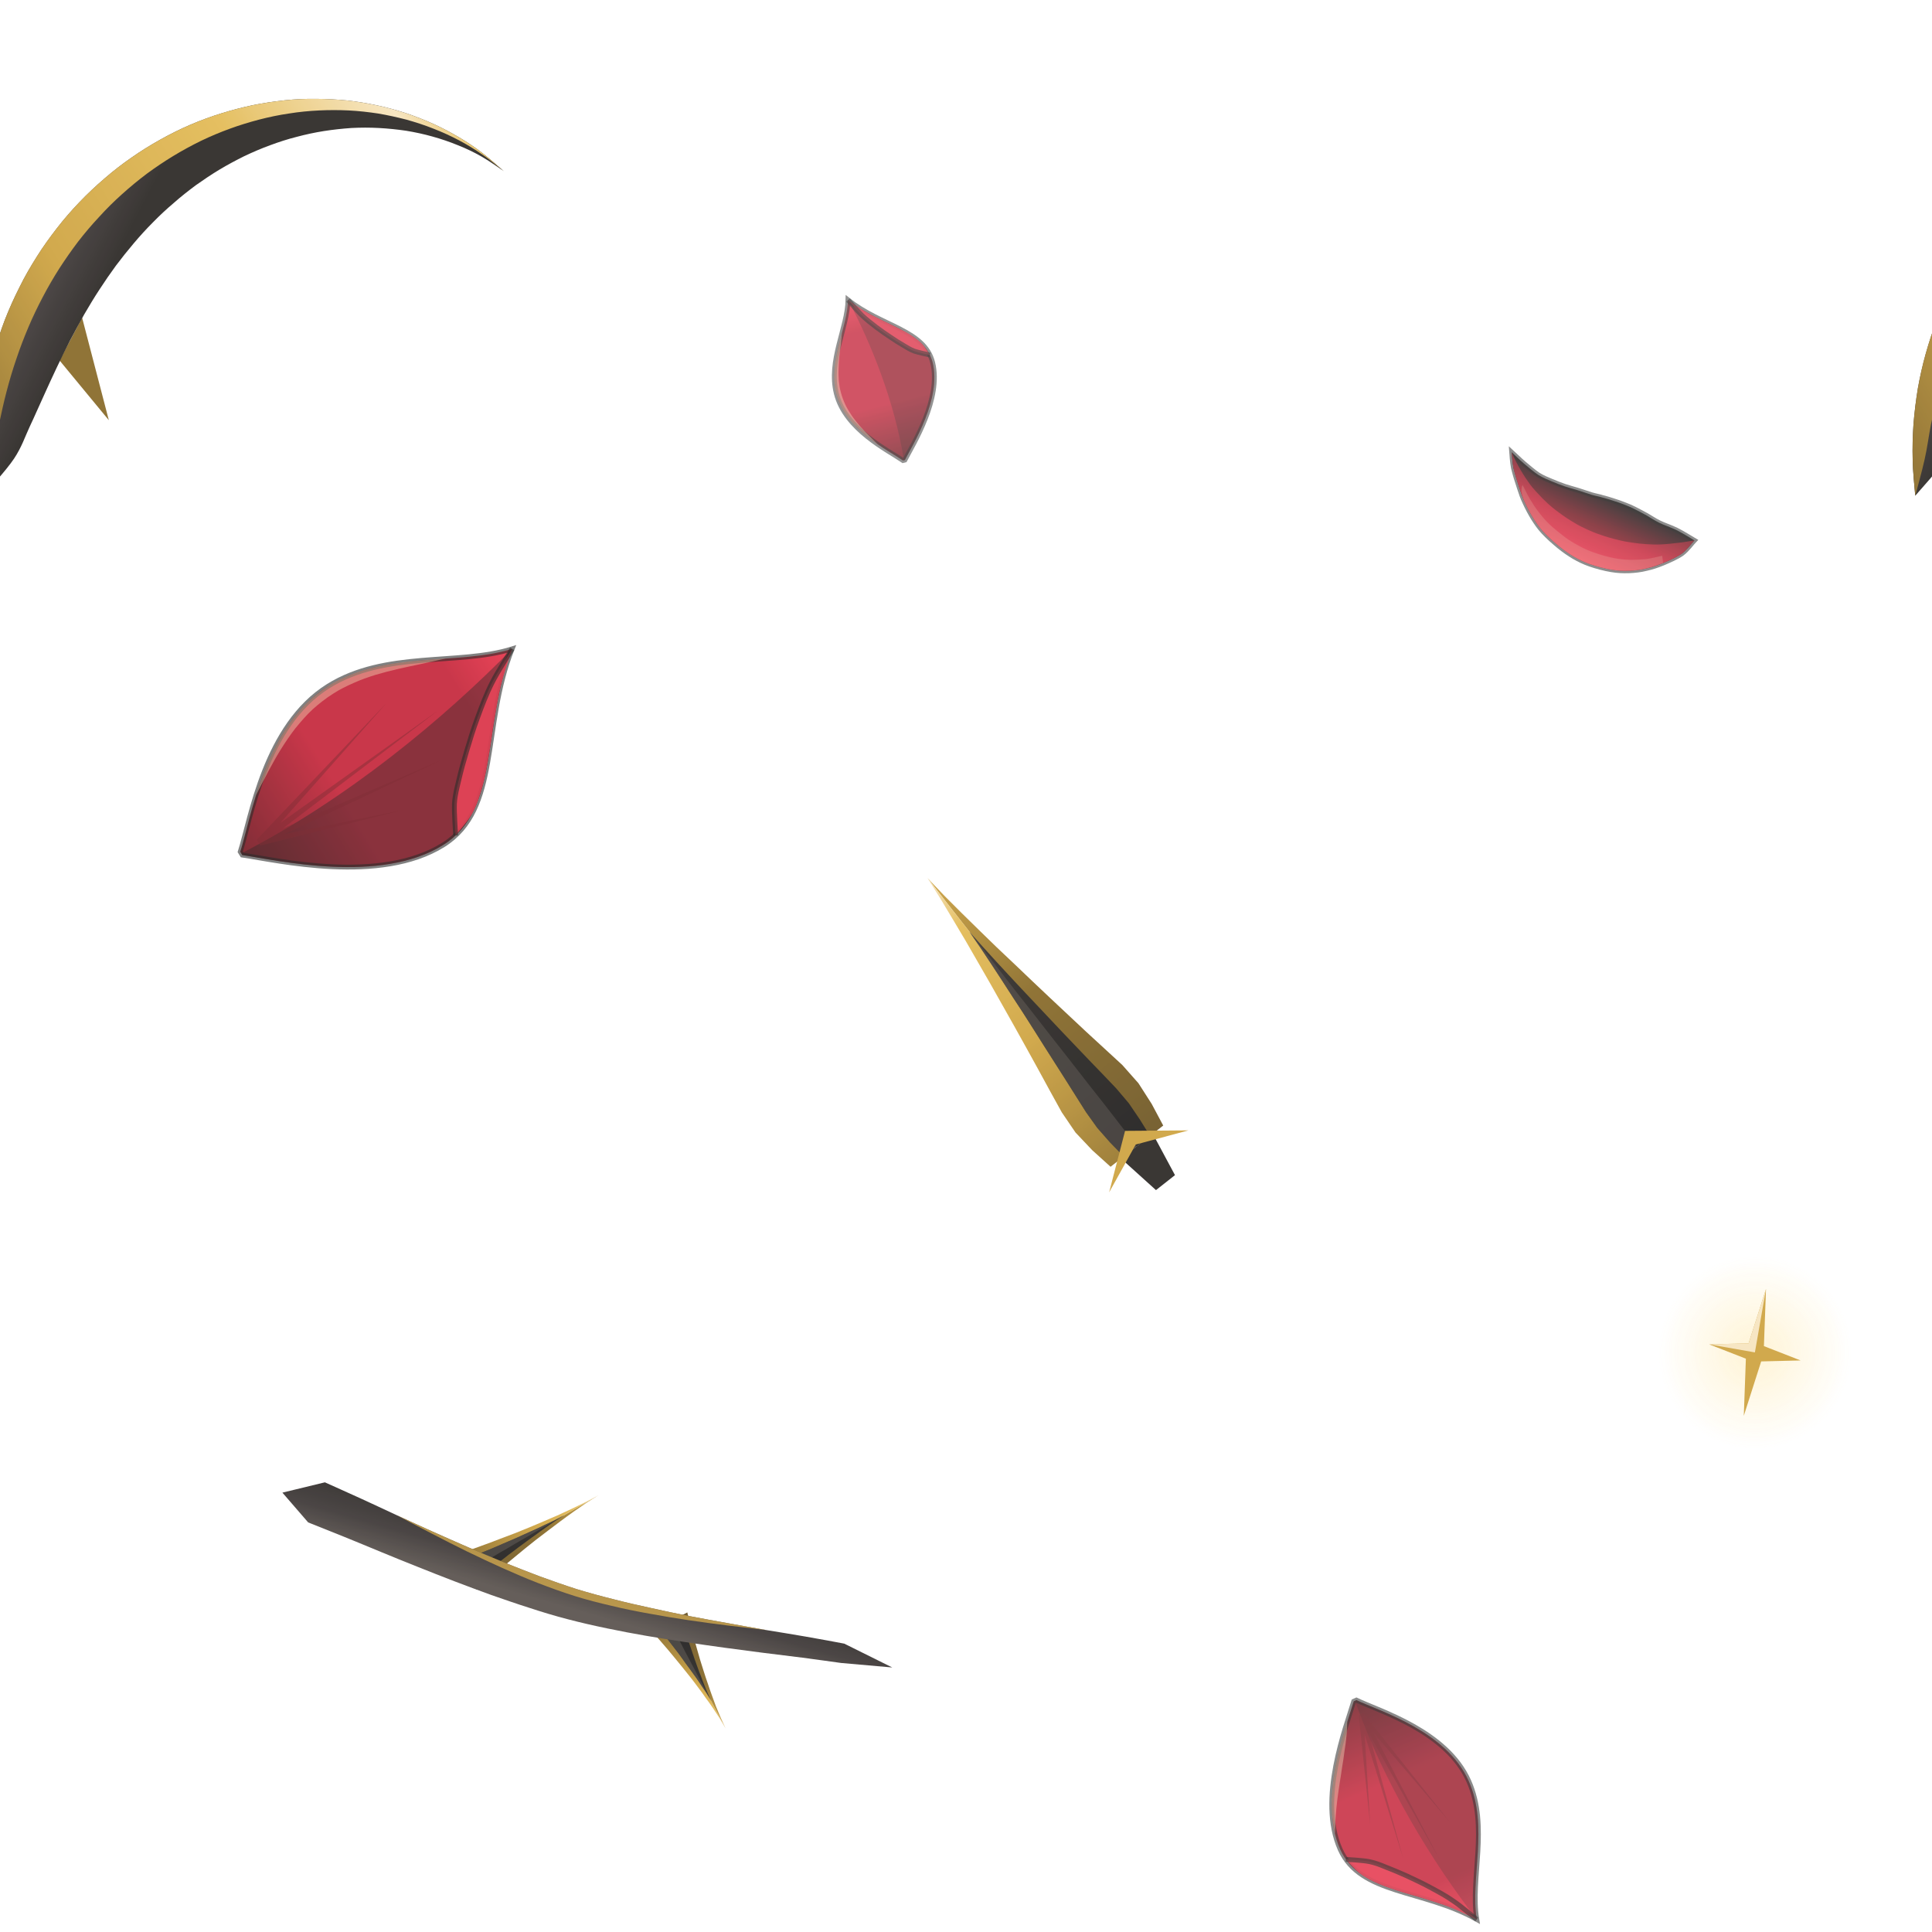
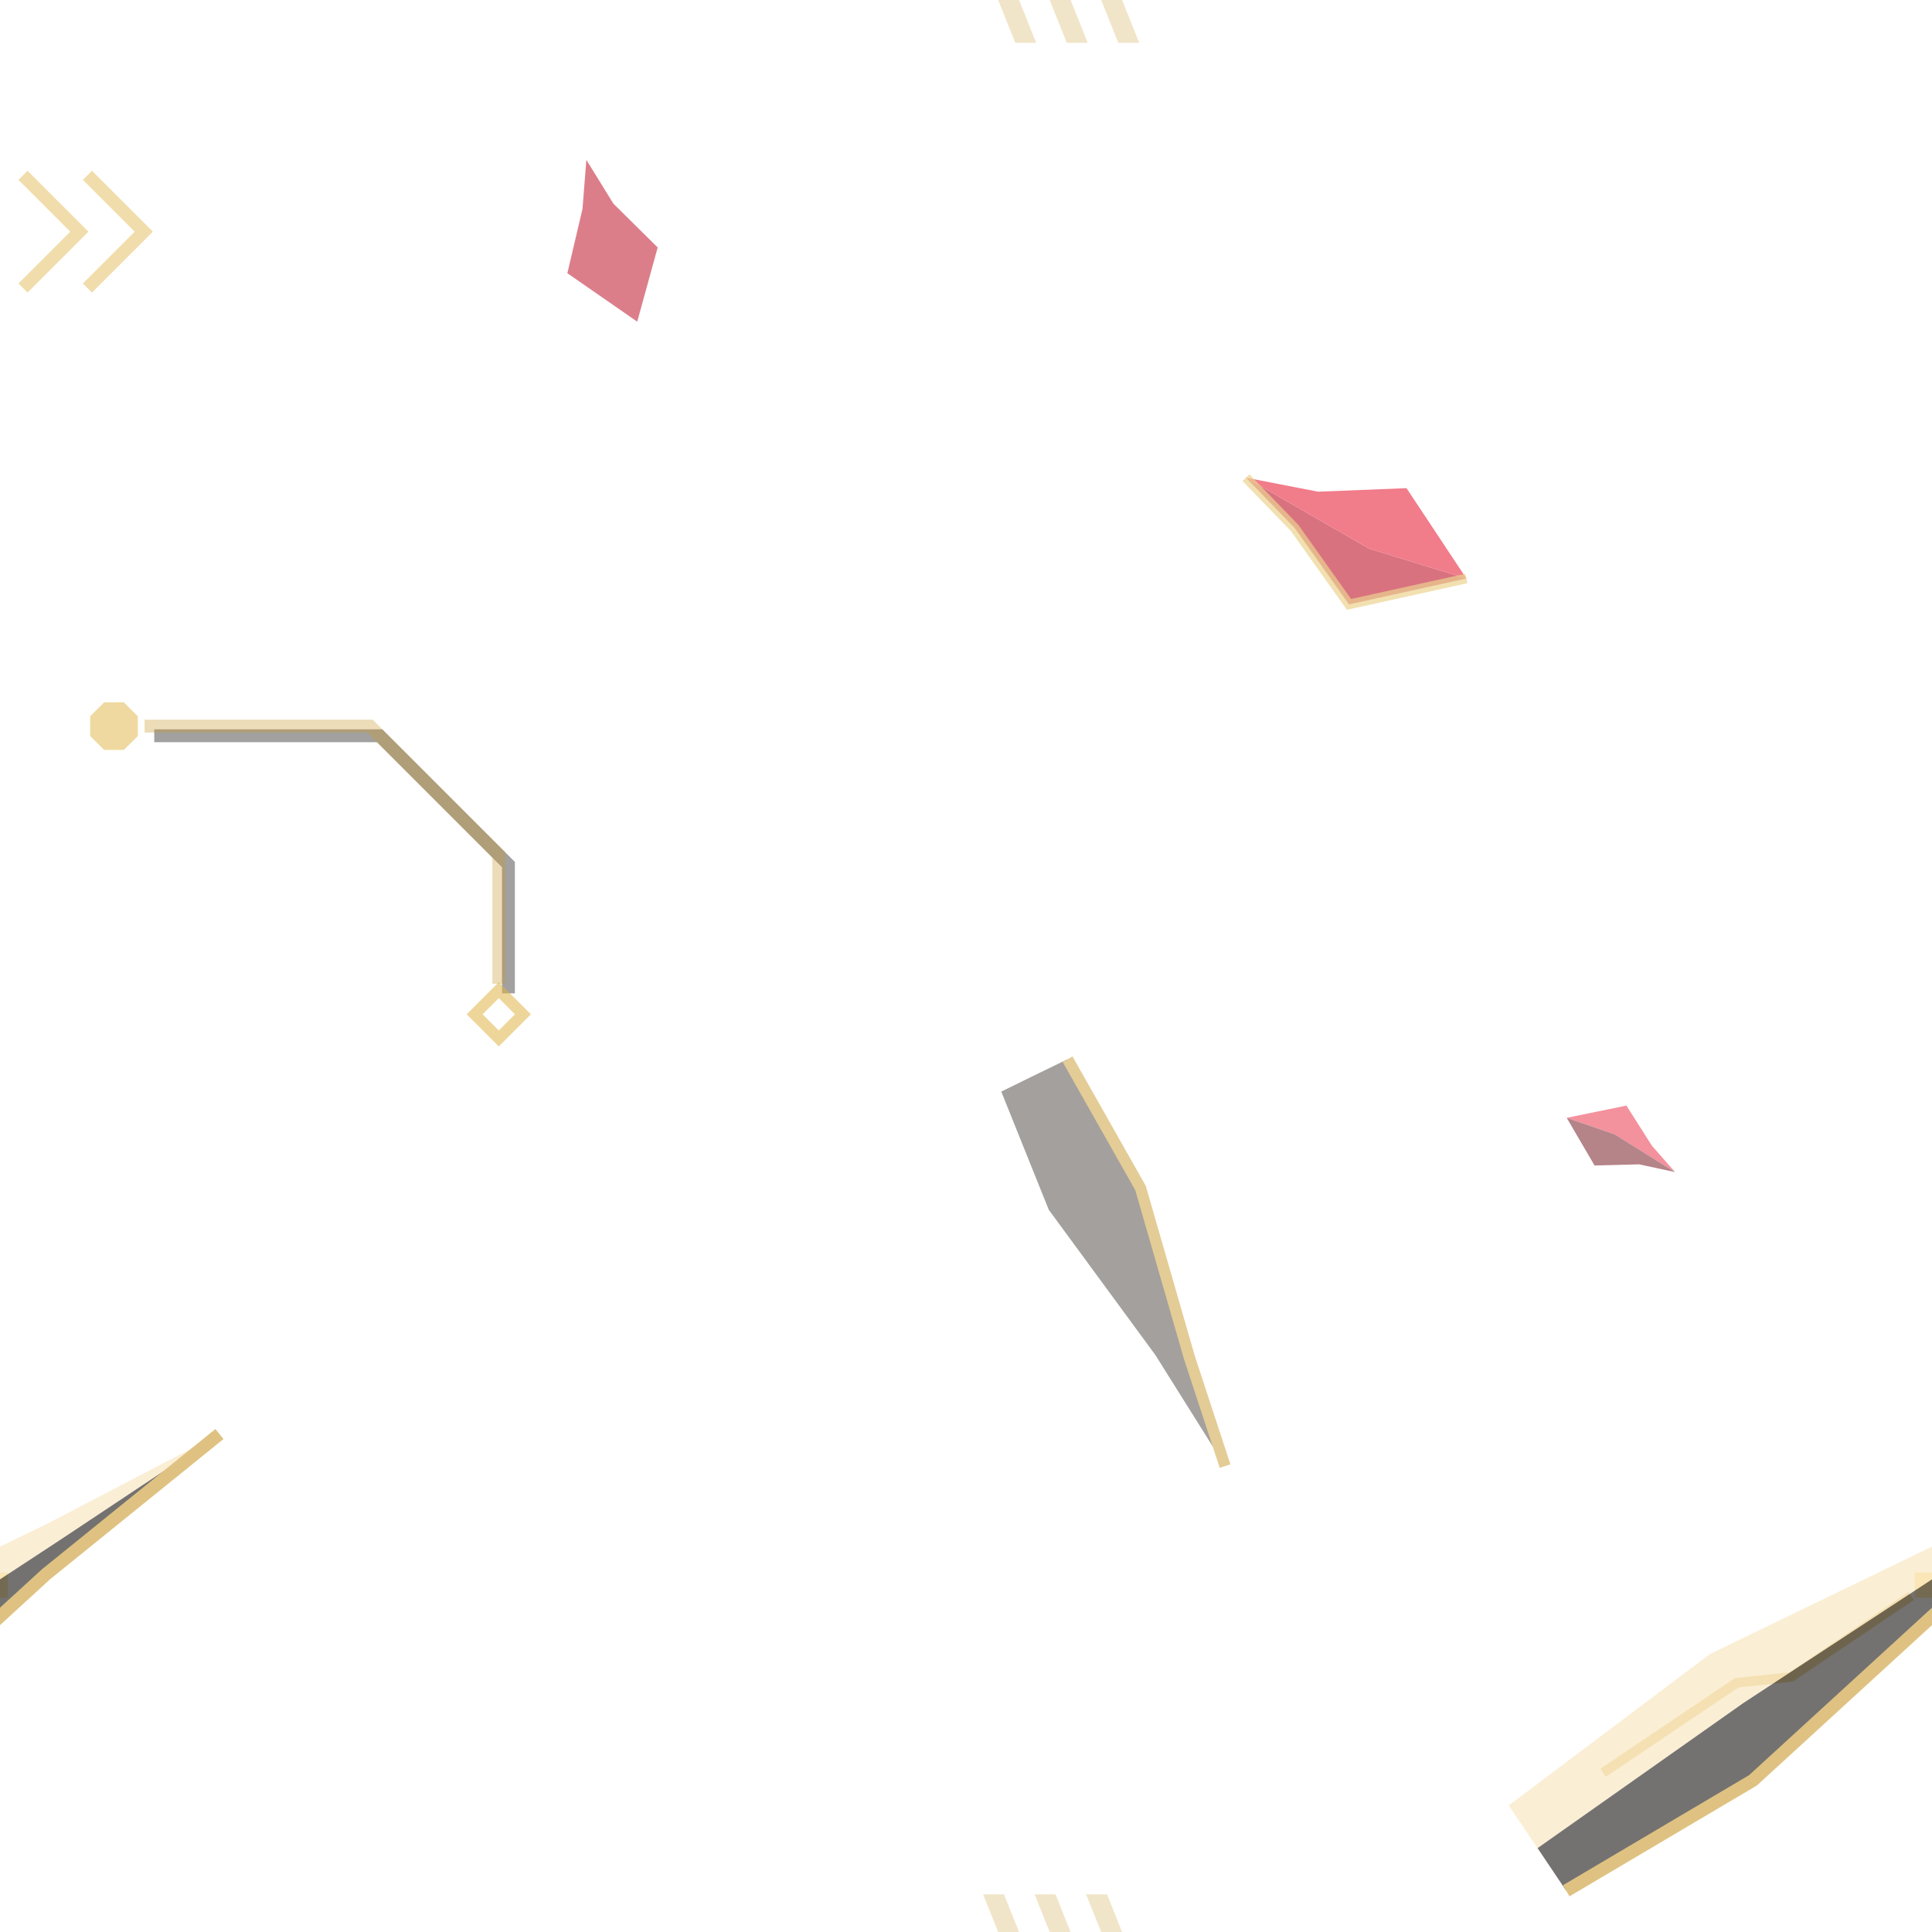
<svg xmlns="http://www.w3.org/2000/svg" viewBox="0 0 120 120" width="120" height="120">
-   <defs>
-     <linearGradient id="thornbound-pattern-b-front" x1="0" y1="0" x2="1" y2="0">
-       <stop offset="0" stop-color="#6a0913" />
-       <stop offset="0.35" stop-color="#c0142a" />
-       <stop offset="0.8" stop-color="#c0142a" />
-       <stop offset="1" stop-color="#e8243c" />
-     </linearGradient>
-     <linearGradient id="thornbound-pattern-b-lip" x1="0" y1="0" x2="1" y2="1">
-       <stop offset="0" stop-color="#e8243c" />
-       <stop offset="0.6" stop-color="#e8243c" />
-       <stop offset="1" stop-color="#c0142a" />
-     </linearGradient>
-     <linearGradient id="thornbound-pattern-b-cupin" x1="0" y1="0" x2="0" y2="1">
-       <stop offset="0" stop-color="#e8243c" />
-       <stop offset="0.5" stop-color="#c0142a" />
-       <stop offset="1" stop-color="#6a0913" />
-     </linearGradient>
-     <linearGradient id="thornbound-pattern-b-cupout" x1="0" y1="0" x2="0" y2="1">
-       <stop offset="0" stop-color="#c0142a" />
-       <stop offset="0.55" stop-color="#6a0913" />
-       <stop offset="1" stop-color="#080706" />
-     </linearGradient>
-     <linearGradient id="thornbound-pattern-b-cb0" gradientUnits="userSpaceOnUse" x1="6.18" y1="17.98" x2="2.28" y2="15.95">
-       <stop offset="0" stop-color="#181411" />
-       <stop offset="0.6" stop-color="#2b2524" />
-       <stop offset="1" stop-color="#4a423d" />
-     </linearGradient>
-     <linearGradient id="thornbound-pattern-b-ce1" gradientUnits="userSpaceOnUse" x1="-1.04" y1="30.79" x2="31.29" y2="10.63">
-       <stop offset="0" stop-color="#7d5c14" />
-       <stop offset="0.3" stop-color="#c99a2e" />
-       <stop offset="0.65" stop-color="#e0b445" />
-       <stop offset="0.9" stop-color="#f6e2b8" />
-       <stop offset="1" stop-color="#e0b445" />
-     </linearGradient>
-     <linearGradient id="thornbound-pattern-b-bs4" gradientUnits="userSpaceOnUse" x1="35.45" y1="99.92" x2="36.55" y2="96.08">
-       <stop offset="0" stop-color="#4a423d" />
-       <stop offset="0.45" stop-color="#2b2524" />
-       <stop offset="1" stop-color="#181411" />
-     </linearGradient>
-     <linearGradient id="thornbound-pattern-b-tl5" gradientUnits="userSpaceOnUse" x1="28.97" y1="97.65" x2="37.18" y2="92.87">
-       <stop offset="0" stop-color="#7d5c14" />
-       <stop offset="0.55" stop-color="#c99a2e" />
-       <stop offset="0.85" stop-color="#e0b445" />
-       <stop offset="1" stop-color="#f6e2b8" />
-     </linearGradient>
-     <linearGradient id="thornbound-pattern-b-ts6" gradientUnits="userSpaceOnUse" x1="28.97" y1="97.65" x2="37.18" y2="92.87">
-       <stop offset="0" stop-color="#5a4210" />
-       <stop offset="0.6" stop-color="#7d5c14" />
-       <stop offset="1" stop-color="#c99a2e" />
-     </linearGradient>
-     <linearGradient id="thornbound-pattern-b-il7" gradientUnits="userSpaceOnUse" x1="28.97" y1="97.65" x2="37.18" y2="92.87">
-       <stop offset="0" stop-color="#080706" />
-       <stop offset="0.7" stop-color="#181411" />
-       <stop offset="1" stop-color="#2b2524" />
-     </linearGradient>
-     <linearGradient id="thornbound-pattern-b-tl8" gradientUnits="userSpaceOnUse" x1="41.58" y1="100.73" x2="45.07" y2="107.36">
-       <stop offset="0" stop-color="#7d5c14" />
-       <stop offset="0.55" stop-color="#c99a2e" />
-       <stop offset="0.85" stop-color="#e0b445" />
-       <stop offset="1" stop-color="#f6e2b8" />
-     </linearGradient>
-     <linearGradient id="thornbound-pattern-b-ts9" gradientUnits="userSpaceOnUse" x1="41.58" y1="100.73" x2="45.07" y2="107.36">
-       <stop offset="0" stop-color="#5a4210" />
-       <stop offset="0.6" stop-color="#7d5c14" />
-       <stop offset="1" stop-color="#c99a2e" />
-     </linearGradient>
-     <linearGradient id="thornbound-pattern-b-il10" gradientUnits="userSpaceOnUse" x1="41.58" y1="100.73" x2="45.07" y2="107.36">
-       <stop offset="0" stop-color="#080706" />
-       <stop offset="0.7" stop-color="#181411" />
-       <stop offset="1" stop-color="#2b2524" />
-     </linearGradient>
-     <linearGradient id="thornbound-pattern-b-tl13" gradientUnits="userSpaceOnUse" x1="72.39" y1="73.46" x2="57.61" y2="54.54">
-       <stop offset="0" stop-color="#7d5c14" />
-       <stop offset="0.5" stop-color="#c99a2e" />
-       <stop offset="0.85" stop-color="#e0b445" />
-       <stop offset="1" stop-color="#f6e2b8" />
-     </linearGradient>
-     <linearGradient id="thornbound-pattern-b-ts14" gradientUnits="userSpaceOnUse" x1="72.39" y1="73.46" x2="57.61" y2="54.54">
-       <stop offset="0" stop-color="#5a4210" />
-       <stop offset="0.6" stop-color="#7d5c14" />
-       <stop offset="1" stop-color="#c99a2e" />
-     </linearGradient>
-     <linearGradient id="thornbound-pattern-b-il15" gradientUnits="userSpaceOnUse" x1="72.39" y1="73.46" x2="57.61" y2="54.54">
-       <stop offset="0" stop-color="#080706" />
-       <stop offset="0.6" stop-color="#181411" />
-       <stop offset="1" stop-color="#2b2524" />
-     </linearGradient>
-     <radialGradient id="thornbound-pattern-b-sg19" gradientUnits="userSpaceOnUse" cx="0" cy="0" r="6">
-       <stop offset="0" stop-color="#ffd35a" stop-opacity="0.3" />
-       <stop offset="1" stop-color="#ffd35a" stop-opacity="0" />
-     </radialGradient>
-   </defs>
-   <g opacity="0.85">
-     <g id="thornbound-pattern-b-m2">
-       <path d="M5.1 19.73L6.76 26.1L3.7 22.39Z" fill="#7d5c14" />
-       <path d="M-1.04 30.79C-1.07 30.42-1.19 29.31-1.2 28.56C-1.22 27.82-1.2 27.08-1.15 26.34C-1.09 25.6-1 24.86-0.88 24.13C-0.75 23.4-0.59 22.68-0.39 21.97C-0.19 21.26 0.04 20.55 0.3 19.87C0.57 19.18 0.87 18.51 1.2 17.86C1.52 17.2 1.89 16.57 2.28 15.95C2.66 15.34 3.09 14.75 3.53 14.18C3.97 13.61 4.45 13.06 4.94 12.55C5.44 12.03 5.96 11.54 6.5 11.08C7.04 10.61 7.6 10.18 8.18 9.78C8.75 9.38 9.35 9.01 9.96 8.67C10.57 8.33 11.19 8.02 11.82 7.75C12.45 7.48 13.1 7.24 13.75 7.04C14.39 6.84 15.05 6.67 15.71 6.53C16.36 6.4 17.02 6.3 17.68 6.23C18.33 6.16 18.99 6.13 19.64 6.14C20.29 6.14 20.94 6.18 21.57 6.24C22.21 6.31 22.83 6.42 23.45 6.55C24.06 6.68 24.66 6.85 25.25 7.04C25.83 7.24 26.4 7.46 26.95 7.71C27.49 7.96 28.03 8.24 28.53 8.54C29.04 8.84 29.53 9.17 29.98 9.52C30.44 9.87 31.07 10.44 31.29 10.63C31.06 10.48 30.4 10 29.92 9.73C29.45 9.46 28.95 9.22 28.44 9.02C27.93 8.81 27.4 8.63 26.86 8.48C26.33 8.33 25.77 8.21 25.22 8.12C24.67 8.04 24.1 7.98 23.53 7.95C22.97 7.92 22.4 7.92 21.83 7.95C21.26 7.99 20.69 8.05 20.12 8.14C19.55 8.23 18.99 8.35 18.43 8.5C17.87 8.64 17.32 8.82 16.78 9.02C16.23 9.22 15.7 9.45 15.17 9.7C14.65 9.96 14.14 10.23 13.64 10.53C13.14 10.83 12.65 11.16 12.17 11.5C11.7 11.85 11.24 12.21 10.8 12.6C10.35 12.98 9.92 13.38 9.51 13.8C9.09 14.22 8.69 14.66 8.31 15.11C7.93 15.56 7.56 16.02 7.2 16.5C6.85 16.98 6.51 17.47 6.18 17.98C5.85 18.48 5.54 19 5.23 19.53C4.93 20.06 4.64 20.6 4.35 21.15C4.07 21.7 3.79 22.27 3.52 22.84C3.24 23.42 2.98 24.01 2.7 24.62C2.42 25.22 2.16 25.84 1.85 26.49C1.55 27.13 1.35 27.77 0.87 28.49C0.39 29.21-0.72 30.41-1.04 30.79Z" fill="url(#thornbound-pattern-b-cb0)" />
-       <path d="M-1.04 30.79C-1.07 30.42-1.19 29.31-1.2 28.56C-1.22 27.82-1.2 27.08-1.15 26.34C-1.09 25.6-1 24.86-0.88 24.13C-0.75 23.4-0.59 22.68-0.39 21.97C-0.19 21.26 0.04 20.55 0.3 19.87C0.57 19.18 0.87 18.51 1.2 17.86C1.52 17.2 1.89 16.57 2.28 15.95C2.66 15.34 3.09 14.75 3.53 14.18C3.97 13.61 4.45 13.06 4.94 12.55C5.44 12.03 5.96 11.54 6.5 11.08C7.04 10.61 7.6 10.18 8.18 9.78C8.75 9.38 9.35 9.01 9.96 8.67C10.57 8.33 11.19 8.02 11.82 7.75C12.45 7.48 13.1 7.24 13.75 7.04C14.39 6.84 15.05 6.67 15.71 6.53C16.36 6.4 17.02 6.3 17.68 6.23C18.33 6.16 18.99 6.13 19.64 6.14C20.29 6.14 20.94 6.18 21.57 6.24C22.21 6.31 22.83 6.42 23.45 6.55C24.06 6.68 24.66 6.85 25.25 7.04C25.83 7.24 26.4 7.46 26.95 7.71C27.49 7.96 28.03 8.24 28.53 8.54C29.04 8.84 29.53 9.17 29.98 9.52C30.44 9.87 31.07 10.44 31.29 10.63C31.07 10.46 30.43 9.91 29.96 9.6C29.5 9.28 29.01 8.98 28.5 8.71C27.99 8.44 27.46 8.2 26.92 7.99C26.37 7.77 25.81 7.59 25.24 7.43C24.66 7.28 24.07 7.15 23.48 7.05C22.88 6.96 22.27 6.89 21.66 6.86C21.05 6.83 20.43 6.83 19.81 6.86C19.19 6.89 18.57 6.95 17.95 7.05C17.33 7.14 16.71 7.27 16.09 7.43C15.48 7.59 14.86 7.78 14.26 8C13.66 8.22 13.06 8.47 12.48 8.75C11.89 9.04 11.32 9.35 10.76 9.69C10.2 10.03 9.65 10.4 9.12 10.79C8.59 11.19 8.08 11.61 7.58 12.06C7.09 12.5 6.61 12.97 6.16 13.47C5.7 13.96 5.26 14.48 4.85 15.01C4.44 15.55 4.05 16.11 3.68 16.68C3.31 17.26 2.97 17.85 2.65 18.46C2.33 19.07 2.03 19.69 1.76 20.33C1.49 20.97 1.24 21.62 1.02 22.28C0.79 22.95 0.59 23.62 0.41 24.31C0.23 24.99 0.08 25.69-0.07 26.39C-0.21 27.1-0.29 27.8-0.46 28.54C-0.62 29.27-0.94 30.41-1.04 30.79Z" fill="url(#thornbound-pattern-b-ce1)" />
-     </g>
-     <use href="#thornbound-pattern-b-m2" transform="translate(120 0)" />
-     <g id="thornbound-pattern-b-m3">
-       <g>
-         <g transform="translate(23 48) rotate(-32)">
-           <path d="M-9.45-0.12L-9.45 0.12C-7.77 1.55-3.15 6.2 1.47 6.2C5.67 6.2 7.35 1.24 11.55-1.86C8.19-2.73 4.83-5.95 0.63-5.95C-3.99-5.95-7.77-1.55-9.45-0.12Z" fill="url(#thornbound-pattern-b-front)" stroke="#080706" stroke-opacity="0.6" stroke-width="0.3" />
-           <path d="M-9.45 0L-9.45 0.12C-7.77 1.55-3.15 6.2 1.47 6.2C5.67 6.2 7.35 1.24 11.55-1.86C5.67-0.43-2.1 0.62-9.45 0Z" fill="#080706" fill-opacity="0.4" />
-           <path d="M-8.19-0.21L3.18-3.15L-8.19 0.21ZM-8.19-0.21L5.63-1.05L-8.19 0.21ZM-8.19-0.21L4.31 1.69L-8.19 0.21ZM-8.19-0.21L0.59 3.07L-8.19 0.21Z" fill="#6a0913" fill-opacity="0.45" />
-           <path d="M7.73-3.54C7.51-3.65 6.85-4.01 6.4-4.23C5.96-4.46 5.51-4.69 5.04-4.89C4.58-5.09 4.12-5.28 3.64-5.43C3.16-5.59 2.67-5.73 2.17-5.81C1.67-5.9 1.17-5.96 0.63-5.95C0.09-5.94-0.51-5.88-1.06-5.76C-1.61-5.64-2.14-5.45-2.66-5.24C-3.17-5.03-3.67-4.76-4.15-4.48C-4.62-4.21-5.08-3.89-5.51-3.57C-5.94-3.26-6.54-2.76-6.74-2.59C-6.51-2.73-5.85-3.13-5.38-3.4C-4.92-3.66-4.45-3.93-3.96-4.17C-3.48-4.4-2.98-4.63-2.48-4.81C-1.98-4.98-1.47-5.14-0.95-5.24C-0.43-5.33 0.13-5.39 0.64-5.39C1.14-5.4 1.6-5.35 2.08-5.28C2.55-5.22 3.02-5.11 3.49-4.99C3.96-4.86 4.43-4.71 4.9-4.55C5.37-4.39 5.84-4.21 6.31-4.04C6.78-3.87 7.49-3.62 7.73-3.54Z" fill="#f6e2b8" fill-opacity="0.4" />
-           <path d="M2.43 6.11C2.7 6 3.55 5.77 4.06 5.48C4.57 5.19 5.04 4.79 5.5 4.37C5.97 3.95 6.41 3.44 6.86 2.93C7.32 2.43 7.77 1.86 8.25 1.32C8.74 0.78 9.23 0.2 9.78-0.33C10.33-0.86 11.25-1.6 11.55-1.86C11.19-1.67 10.06-1.15 9.37-0.73C8.69-0.32 8.05 0.17 7.46 0.63C6.86 1.09 6.31 1.57 5.81 2.01C5.31 2.45 4.86 2.86 4.46 3.26C4.06 3.66 3.76 3.92 3.42 4.39C3.09 4.87 2.6 5.82 2.43 6.11Z" fill="url(#thornbound-pattern-b-lip)" fill-opacity="0.85" />
-           <path d="M2.43 6.11C2.6 5.82 3.09 4.87 3.42 4.39C3.76 3.92 4.06 3.66 4.46 3.26C4.86 2.86 5.31 2.45 5.81 2.01C6.31 1.57 6.86 1.09 7.46 0.63C8.05 0.17 8.69-0.32 9.37-0.73C10.06-1.15 11.19-1.67 11.55-1.86" fill="none" stroke="#080706" stroke-opacity="0.6" stroke-width="0.3" />
-         </g>
-       </g>
-     </g>
-     <g id="thornbound-pattern-b-m11">
-       <path d="M40.47 101.31C40.56 101.41 40.82 101.7 40.99 101.89C41.15 102.08 41.32 102.28 41.49 102.47C41.65 102.67 41.82 102.86 41.98 103.06C42.14 103.26 42.3 103.45 42.46 103.65C42.62 103.85 42.78 104.05 42.94 104.25C43.09 104.45 43.25 104.65 43.4 104.86C43.55 105.06 43.7 105.26 43.84 105.47C43.99 105.67 44.14 105.88 44.28 106.09C44.42 106.3 44.56 106.51 44.69 106.72C44.82 106.93 45.01 107.26 45.07 107.36C45.02 107.25 44.84 106.92 44.72 106.7C44.61 106.48 44.49 106.26 44.38 106.04C44.26 105.82 44.14 105.59 44.03 105.37C43.91 105.15 43.79 104.93 43.68 104.71C43.56 104.49 43.44 104.27 43.33 104.05C43.21 103.82 43.09 103.6 42.98 103.38C42.86 103.16 42.74 102.94 42.63 102.72C42.51 102.5 42.4 102.28 42.28 102.06C42.16 101.83 42.05 101.61 41.93 101.39C41.81 101.17 41.64 100.84 41.58 100.73Z" fill="url(#thornbound-pattern-b-tl8)" />
-       <path d="M42.69 100.15C42.72 100.27 42.81 100.65 42.87 100.89C42.94 101.14 43 101.39 43.07 101.64C43.14 101.89 43.21 102.13 43.28 102.38C43.35 102.62 43.42 102.87 43.49 103.11C43.57 103.36 43.64 103.6 43.72 103.84C43.8 104.08 43.87 104.32 43.96 104.56C44.04 104.8 44.12 105.04 44.21 105.28C44.29 105.51 44.38 105.75 44.47 105.99C44.57 106.22 44.66 106.45 44.76 106.68C44.86 106.91 45.02 107.25 45.07 107.36C45.02 107.25 44.84 106.92 44.72 106.7C44.61 106.48 44.49 106.26 44.38 106.04C44.26 105.82 44.14 105.59 44.03 105.37C43.91 105.15 43.79 104.93 43.68 104.71C43.56 104.49 43.44 104.27 43.33 104.05C43.21 103.82 43.09 103.6 42.98 103.38C42.86 103.16 42.74 102.94 42.63 102.72C42.51 102.5 42.4 102.28 42.28 102.06C42.16 101.83 42.05 101.61 41.93 101.39C41.81 101.17 41.64 100.84 41.58 100.73Z" fill="url(#thornbound-pattern-b-ts9)" />
-       <path d="M40.89 101.09C40.95 101.16 41.13 101.38 41.24 101.53C41.36 101.68 41.48 101.83 41.59 101.98C41.7 102.13 41.82 102.28 41.93 102.42C42.05 102.57 42.16 102.72 42.27 102.87C42.38 103.02 42.49 103.17 42.6 103.33C42.71 103.48 42.82 103.63 42.93 103.78C43.04 103.93 43.15 104.08 43.26 104.24C43.36 104.39 43.47 104.54 43.57 104.7C43.67 104.85 43.78 105.01 43.88 105.16C43.98 105.32 44.12 105.56 44.17 105.64C44.13 105.55 44.01 105.3 43.94 105.13C43.86 104.96 43.8 104.79 43.73 104.62C43.66 104.44 43.59 104.27 43.53 104.09C43.46 103.92 43.39 103.75 43.33 103.57C43.27 103.39 43.2 103.22 43.14 103.04C43.08 102.87 43.02 102.69 42.96 102.51C42.9 102.33 42.84 102.16 42.78 101.98C42.72 101.8 42.66 101.62 42.6 101.44C42.55 101.26 42.49 101.09 42.43 100.91C42.38 100.73 42.29 100.46 42.27 100.37Z" fill="url(#thornbound-pattern-b-il10)" />
-       <path d="M40.89 101.09C40.95 101.16 41.13 101.38 41.24 101.53C41.36 101.68 41.48 101.83 41.59 101.98C41.7 102.13 41.82 102.28 41.93 102.42C42.05 102.57 42.16 102.72 42.27 102.87C42.38 103.02 42.49 103.17 42.6 103.33C42.71 103.48 42.82 103.63 42.93 103.78C43.04 103.93 43.15 104.08 43.26 104.24C43.36 104.39 43.47 104.54 43.57 104.7C43.67 104.85 43.78 105.01 43.88 105.16C43.98 105.32 44.12 105.56 44.17 105.64C44.12 105.56 43.99 105.31 43.91 105.15C43.82 104.98 43.73 104.82 43.65 104.66C43.56 104.49 43.48 104.33 43.39 104.17C43.3 104 43.22 103.84 43.13 103.67C43.05 103.51 42.96 103.35 42.87 103.18C42.79 103.02 42.7 102.86 42.61 102.69C42.53 102.53 42.44 102.37 42.36 102.2C42.27 102.04 42.18 101.87 42.1 101.71C42.01 101.55 41.92 101.38 41.84 101.22C41.75 101.06 41.62 100.81 41.58 100.73Z" fill="#4a423d" fill-opacity="0.55" />
-       <path d="M29.6 98.73C29.72 98.63 30.08 98.31 30.33 98.1C30.57 97.89 30.81 97.68 31.06 97.47C31.31 97.26 31.55 97.05 31.8 96.85C32.05 96.64 32.29 96.44 32.54 96.24C32.79 96.04 33.04 95.84 33.29 95.64C33.55 95.44 33.8 95.25 34.05 95.06C34.31 94.86 34.56 94.67 34.82 94.48C35.07 94.29 35.33 94.11 35.59 93.92C35.85 93.74 36.11 93.56 36.37 93.38C36.64 93.21 37.04 92.95 37.18 92.87C37.04 92.95 36.63 93.19 36.35 93.35C36.08 93.51 35.81 93.67 35.53 93.83C35.26 93.98 34.99 94.14 34.71 94.3C34.44 94.46 34.17 94.62 33.89 94.78C33.62 94.94 33.35 95.1 33.07 95.26C32.8 95.42 32.52 95.58 32.25 95.74C31.98 95.9 31.7 96.06 31.43 96.22C31.16 96.38 30.88 96.54 30.61 96.7C30.34 96.85 30.06 97.01 29.79 97.17C29.52 97.33 29.1 97.57 28.97 97.65Z" fill="url(#thornbound-pattern-b-ts6)" />
-       <path d="M28.34 96.57C28.49 96.52 28.95 96.36 29.25 96.25C29.55 96.14 29.86 96.03 30.16 95.92C30.46 95.81 30.76 95.7 31.06 95.58C31.36 95.47 31.66 95.35 31.96 95.24C32.26 95.12 32.55 95 32.85 94.88C33.15 94.76 33.44 94.63 33.73 94.51C34.03 94.38 34.32 94.26 34.61 94.13C34.9 94 35.19 93.86 35.48 93.73C35.77 93.59 36.05 93.46 36.34 93.31C36.62 93.17 37.04 92.94 37.18 92.87C37.04 92.95 36.63 93.19 36.35 93.35C36.08 93.51 35.81 93.67 35.53 93.83C35.26 93.98 34.99 94.14 34.71 94.3C34.44 94.46 34.17 94.62 33.89 94.78C33.62 94.94 33.35 95.1 33.07 95.26C32.8 95.42 32.52 95.58 32.25 95.74C31.98 95.9 31.7 96.06 31.43 96.22C31.16 96.38 30.88 96.54 30.61 96.7C30.34 96.85 30.06 97.01 29.79 97.17C29.52 97.33 29.1 97.57 28.97 97.65Z" fill="url(#thornbound-pattern-b-tl5)" />
-       <path d="M29.36 98.32C29.45 98.25 29.73 98.03 29.91 97.88C30.1 97.73 30.29 97.59 30.47 97.44C30.66 97.29 30.84 97.15 31.03 97C31.22 96.86 31.41 96.72 31.59 96.57C31.78 96.43 31.97 96.29 32.16 96.14C32.35 96 32.54 95.86 32.73 95.72C32.92 95.58 33.11 95.44 33.3 95.31C33.49 95.17 33.68 95.03 33.87 94.9C34.06 94.76 34.26 94.63 34.45 94.5C34.65 94.37 34.94 94.18 35.04 94.11C34.94 94.17 34.63 94.33 34.42 94.44C34.21 94.54 33.99 94.64 33.78 94.74C33.57 94.85 33.36 94.94 33.14 95.04C32.93 95.14 32.71 95.24 32.5 95.33C32.28 95.43 32.07 95.53 31.85 95.62C31.64 95.71 31.42 95.81 31.2 95.9C30.98 95.99 30.77 96.09 30.55 96.18C30.33 96.27 30.11 96.36 29.89 96.45C29.68 96.54 29.46 96.63 29.24 96.72C29.02 96.81 28.69 96.94 28.58 96.98Z" fill="url(#thornbound-pattern-b-il7)" />
-       <path d="M28.58 96.98C28.69 96.94 29.02 96.81 29.24 96.72C29.46 96.63 29.68 96.54 29.89 96.45C30.11 96.36 30.33 96.27 30.55 96.18C30.77 96.09 30.98 95.99 31.2 95.9C31.42 95.81 31.64 95.71 31.85 95.62C32.07 95.53 32.28 95.43 32.5 95.33C32.71 95.24 32.93 95.14 33.14 95.04C33.36 94.94 33.57 94.85 33.78 94.74C33.99 94.64 34.21 94.54 34.42 94.44C34.63 94.33 34.94 94.17 35.04 94.11C34.94 94.17 34.64 94.35 34.43 94.47C34.23 94.58 34.03 94.7 33.83 94.82C33.62 94.94 33.42 95.06 33.22 95.17C33.02 95.29 32.81 95.41 32.61 95.53C32.41 95.65 32.21 95.76 32 95.88C31.8 96 31.6 96.12 31.4 96.24C31.19 96.35 30.99 96.47 30.79 96.59C30.59 96.71 30.39 96.83 30.18 96.94C29.98 97.06 29.78 97.18 29.58 97.3C29.37 97.42 29.07 97.59 28.97 97.65Z" fill="#4a423d" fill-opacity="0.55" />
-       <path d="M17.54 92.71L19.14 94.56C19.51 94.71 20.63 95.15 21.39 95.46C22.14 95.76 22.89 96.08 23.65 96.39C24.4 96.7 25.16 97.01 25.92 97.31C26.68 97.61 27.44 97.92 28.21 98.21C28.98 98.5 29.74 98.79 30.52 99.07C31.3 99.34 32.07 99.61 32.86 99.86C33.65 100.12 34.44 100.36 35.25 100.57C36.05 100.78 36.88 100.97 37.7 101.14C38.51 101.31 39.31 101.46 40.12 101.6C40.93 101.74 41.74 101.87 42.55 101.99C43.36 102.11 44.17 102.23 44.98 102.34C45.79 102.45 46.6 102.55 47.41 102.66C48.22 102.76 49.03 102.86 49.83 102.96C50.64 103.07 51.84 103.23 52.24 103.29L55.42 103.57L52.44 102.09C52.04 102.01 50.83 101.79 50.03 101.65C49.22 101.51 48.42 101.38 47.62 101.25C46.82 101.11 46.02 100.97 45.22 100.82C44.42 100.68 43.62 100.53 42.83 100.38C42.03 100.22 41.24 100.06 40.45 99.88C39.66 99.71 38.87 99.53 38.1 99.33C37.33 99.14 36.57 98.93 35.81 98.7C35.06 98.46 34.3 98.19 33.55 97.92C32.8 97.64 32.05 97.34 31.3 97.04C30.56 96.74 29.81 96.42 29.07 96.1C28.33 95.78 27.59 95.45 26.85 95.12C26.11 94.79 25.38 94.45 24.64 94.11C23.9 93.77 23.17 93.42 22.42 93.08C21.68 92.74 20.55 92.24 20.18 92.07L17.54 92.71Z" fill="url(#thornbound-pattern-b-bs4)" />
-       <path d="M24.64 94.11C25.01 94.28 26.11 94.79 26.85 95.12C27.59 95.45 28.33 95.78 29.07 96.1C29.81 96.42 30.56 96.74 31.3 97.04C32.05 97.34 32.8 97.64 33.55 97.92C34.3 98.19 35.06 98.46 35.81 98.7C36.57 98.93 37.33 99.14 38.1 99.33C38.87 99.53 39.66 99.71 40.45 99.88C41.24 100.06 42.03 100.22 42.83 100.38C43.62 100.53 44.42 100.68 45.22 100.82C46.02 100.97 47.22 101.17 47.62 101.25C47.21 101.2 45.99 101.06 45.18 100.96C44.37 100.86 43.56 100.75 42.75 100.63C41.95 100.51 41.15 100.38 40.35 100.23C39.56 100.09 38.76 99.93 37.98 99.74C37.21 99.56 36.45 99.37 35.69 99.13C34.93 98.89 34.18 98.62 33.43 98.33C32.68 98.04 31.94 97.72 31.2 97.39C30.46 97.06 29.73 96.71 29 96.36C28.27 96 27.54 95.63 26.81 95.25C26.09 94.88 25 94.3 24.64 94.11Z" fill="#c99a2e" fill-opacity="0.8" />
-     </g>
-     <g id="thornbound-pattern-b-m12">
-       <g opacity="0.85">
-         <g transform="translate(55 24) rotate(-104)">
-           <path d="M-4.73-0.06L-4.73 0.06C-3.89 0.8-1.58 3.2 0.73 3.2C2.83 3.2 3.68 0.64 5.78-0.96C4.1-1.41 2.42-3.07 0.31-3.07C-2-3.07-3.89-0.8-4.73-0.06Z" fill="url(#thornbound-pattern-b-front)" stroke="#080706" stroke-opacity="0.6" stroke-width="0.3" />
-           <path d="M-4.73 0L-4.73 0.06C-3.89 0.8-1.58 3.2 0.73 3.2C2.83 3.2 3.68 0.64 5.78-0.96C2.83-0.22-1.05 0.32-4.73 0Z" fill="#080706" fill-opacity="0.26" />
-           <path d="M3.86-1.83C3.75-1.88 3.43-2.07 3.2-2.18C2.98-2.3 2.75-2.42 2.52-2.52C2.29-2.63 2.06-2.73 1.82-2.8C1.58-2.88 1.33-2.96 1.08-3C0.83-3.04 0.58-3.08 0.31-3.07C0.05-3.07-0.26-3.03-0.53-2.97C-0.8-2.91-1.07-2.82-1.33-2.71C-1.59-2.6-1.84-2.46-2.07-2.31C-2.31-2.17-2.54-2.01-2.76-1.84C-2.97-1.68-3.27-1.42-3.37-1.34C-3.26-1.41-2.92-1.62-2.69-1.75C-2.46-1.89-2.22-2.03-1.98-2.15C-1.73-2.27-1.48-2.39-1.23-2.48C-0.98-2.57-0.73-2.65-0.47-2.7C-0.21-2.75 0.07-2.78 0.32-2.78C0.57-2.79 0.8-2.76 1.04-2.73C1.27-2.69 1.51-2.64 1.74-2.57C1.98-2.51 2.21-2.43 2.45-2.35C2.68-2.27 2.91-2.17 3.15-2.08C3.39-2 3.74-1.87 3.86-1.83Z" fill="#f6e2b8" fill-opacity="0.4" />
-           <path d="M1.22 3.15C1.35 3.1 1.78 2.98 2.03 2.83C2.29 2.68 2.52 2.47 2.75 2.26C2.98 2.04 3.2 1.78 3.43 1.51C3.66 1.25 3.88 0.96 4.13 0.68C4.37 0.4 4.61 0.1 4.89-0.17C5.16-0.44 5.63-0.83 5.78-0.96C5.59-0.86 5.02-0.59 4.68-0.38C4.33-0.16 4.01 0.09 3.71 0.33C3.41 0.57 3.13 0.82 2.88 1.05C2.63 1.27 2.4 1.49 2.21 1.69C2.01 1.89 1.86 2.03 1.69 2.27C1.53 2.52 1.3 3.01 1.22 3.15Z" fill="url(#thornbound-pattern-b-lip)" fill-opacity="0.85" />
-           <path d="M1.22 3.15C1.3 3.01 1.53 2.52 1.69 2.27C1.86 2.03 2.01 1.89 2.21 1.69C2.4 1.49 2.63 1.27 2.88 1.05C3.13 0.82 3.41 0.57 3.71 0.33C4.01 0.09 4.33-0.16 4.68-0.38C5.02-0.59 5.59-0.86 5.77-0.96" fill="none" stroke="#080706" stroke-opacity="0.6" stroke-width="0.3" />
-         </g>
-       </g>
-     </g>
-     <g id="thornbound-pattern-b-m16">
-       <path d="M72.98 72.99L71.6 70.42L69.63 71.96L71.8 73.92Z" fill="#181411" />
-       <path d="M72.25 69.91L71.53 68.56L70.71 67.28L69.71 66.15L68.58 65.11L67.46 64.08L66.35 63.04L65.23 61.99L64.12 60.94L63.02 59.89L61.91 58.84L60.82 57.78L59.73 56.71L58.66 55.64L57.61 54.54L57.61 54.54L58.54 55.73L59.47 56.92L60.4 58.11L61.33 59.3L62.26 60.49L63.18 61.68L64.11 62.87L65.04 64.05L65.97 65.24L66.9 66.43L67.83 67.62L68.76 68.81L69.69 70L70.61 71.19Z" fill="url(#thornbound-pattern-b-ts14)" />
-       <path d="M68.98 72.47L67.84 71.44L66.8 70.34L65.95 69.09L65.21 67.75L64.48 66.41L63.74 65.07L63 63.74L62.25 62.41L61.5 61.08L60.74 59.76L59.98 58.44L59.2 57.13L58.42 55.83L57.61 54.54L57.61 54.54L58.54 55.73L59.47 56.92L60.4 58.11L61.33 59.3L62.26 60.49L63.18 61.68L64.11 62.87L65.04 64.05L65.97 65.24L66.9 66.43L67.83 67.62L68.76 68.81L69.69 70L70.61 71.19Z" fill="url(#thornbound-pattern-b-tl13)" />
-       <path d="M71.43 70.55L70.79 69.52L70.11 68.52L69.33 67.6L68.49 66.72L67.65 65.85L66.81 64.97L65.97 64.09L65.14 63.21L64.31 62.33L63.48 61.45L62.65 60.56L61.83 59.67L61.02 58.78L60.21 57.87L60.21 57.87L60.9 58.87L61.57 59.88L62.23 60.89L62.89 61.91L63.55 62.92L64.2 63.94L64.85 64.97L65.5 65.99L66.15 67.01L66.8 68.04L67.45 69.07L68.15 70.05L68.95 70.96L69.8 71.83Z" fill="url(#thornbound-pattern-b-il15)" />
-       <path d="M69.8 71.83L68.95 70.96L68.15 70.05L67.45 69.07L66.8 68.04L66.15 67.01L65.5 65.99L64.85 64.97L64.2 63.94L63.55 62.92L62.89 61.91L62.23 60.89L61.57 59.88L60.9 58.87L60.21 57.87L60.21 57.87L60.96 58.82L61.7 59.77L62.44 60.73L63.18 61.68L63.93 62.63L64.67 63.58L65.41 64.53L66.16 65.48L66.9 66.43L67.64 67.38L68.39 68.33L69.13 69.28L69.87 70.24L70.61 71.19Z" fill="#4a423d" fill-opacity="0.5" />
-       <path d="M73.82 70.21L69.88 70.24L68.89 74.06L70.54 71.09Z" fill="#c99a2e" />
-     </g>
-     <g id="thornbound-pattern-b-m17">
-       <g opacity="0.92">
-         <g transform="translate(87 112) rotate(66)">
-           <path d="M-6.97-0.09L-6.97 0.09C-5.73 1.15-2.33 4.6 1.09 4.6C4.18 4.6 5.43 0.92 8.52-1.38C6.04-2.02 3.57-4.42 0.46-4.42C-2.94-4.42-5.73-1.15-6.97-0.09Z" fill="url(#thornbound-pattern-b-front)" stroke="#080706" stroke-opacity="0.6" stroke-width="0.3" />
-           <path d="M-6.97 0C-1.55 0.46 4.18-0.32 8.52-1.38C6.04-2.02 3.57-4.42 0.46-4.42C-2.94-4.42-5.73-1.15-6.97-0.09L-6.97 0Z" fill="#080706" fill-opacity="0.22" />
-           <path d="M-6.05-0.15L2.35-2.32L-6.05 0.16ZM-6.05-0.15L4.16-0.78L-6.05 0.16ZM-6.05-0.15L3.18 1.25L-6.05 0.16ZM-6.05-0.15L0.44 2.27L-6.05 0.16Z" fill="#6a0913" fill-opacity="0.45" />
-           <path d="M-5.99 0.97C-5.88 1.06-5.57 1.34-5.33 1.53C-5.1 1.73-4.85 1.93-4.58 2.14C-4.32 2.34-4.04 2.55-3.76 2.74C-3.47 2.94-3.17 3.14-2.87 3.32C-2.56 3.5-2.25 3.67-1.93 3.83C-1.6 3.98-1.28 4.12-0.94 4.23C-0.61 4.35-0.1 4.46 0.06 4.5C-0.09 4.42-0.57 4.2-0.88 4.03C-1.18 3.87-1.48 3.7-1.78 3.52C-2.08 3.34-2.37 3.15-2.66 2.97C-2.95 2.78-3.24 2.59-3.53 2.41C-3.81 2.22-4.1 2.04-4.38 1.87C-4.65 1.69-4.93 1.52-5.2 1.37C-5.46 1.22-5.86 1.03-5.99 0.97Z" fill="#f6e2b8" fill-opacity="0.4" />
-           <path d="M1.8 4.53C2 4.45 2.62 4.28 3 4.06C3.38 3.85 3.72 3.56 4.06 3.24C4.41 2.93 4.73 2.55 5.07 2.18C5.4 1.8 5.73 1.38 6.09 0.98C6.45 0.58 6.81 0.15 7.22-0.24C7.62-0.64 8.31-1.19 8.52-1.38C8.26-1.24 7.42-0.85 6.92-0.54C6.41-0.24 5.94 0.13 5.5 0.47C5.06 0.81 4.65 1.17 4.28 1.49C3.91 1.82 3.58 2.13 3.29 2.42C2.99 2.71 2.77 2.91 2.52 3.26C2.27 3.61 1.92 4.32 1.8 4.53Z" fill="url(#thornbound-pattern-b-lip)" fill-opacity="0.85" />
-           <path d="M1.8 4.53C1.92 4.32 2.27 3.61 2.52 3.26C2.77 2.91 2.99 2.71 3.29 2.42C3.58 2.13 3.91 1.82 4.28 1.49C4.65 1.17 5.06 0.81 5.5 0.47C5.94 0.13 6.41-0.24 6.92-0.54C7.42-0.85 8.26-1.24 8.52-1.38" fill="none" stroke="#080706" stroke-opacity="0.6" stroke-width="0.3" />
-         </g>
-       </g>
-     </g>
-     <use href="#thornbound-pattern-b-m17" transform="translate(0 -120)" />
-     <g id="thornbound-pattern-b-m18">
-       <g opacity="0.9">
-         <g transform="translate(99 32) rotate(205)">
-           <path d="M-6.32 1.22C-6.11 1.24-5.46 1.32-5.05 1.33C-4.64 1.34-4.2 1.28-3.86 1.29C-3.51 1.3-3.25 1.35-2.98 1.37C-2.7 1.39-2.45 1.4-2.2 1.41C-1.96 1.42-1.76 1.42-1.5 1.4C-1.25 1.39-0.92 1.35-0.68 1.32C-0.43 1.29-0.24 1.26-0.02 1.22C0.21 1.19 0.41 1.13 0.67 1.09C0.94 1.05 1.3 1.02 1.58 0.98C1.87 0.94 2.11 0.89 2.39 0.86C2.67 0.83 2.96 0.81 3.26 0.8C3.56 0.79 3.84 0.77 4.19 0.81C4.53 0.86 4.98 0.99 5.32 1.08C5.67 1.18 6.12 1.34 6.28 1.39C6.2 1.25 5.99 0.85 5.77 0.55C5.54 0.26 5.21-0.11 4.94-0.39C4.68-0.67 4.47-0.89 4.2-1.11C3.93-1.34 3.65-1.55 3.35-1.75C3.05-1.94 2.78-2.11 2.41-2.26C2.03-2.42 1.51-2.57 1.12-2.67C0.72-2.77 0.4-2.82 0.04-2.86C-0.33-2.89-0.65-2.9-1.06-2.86C-1.47-2.82-2.02-2.72-2.41-2.61C-2.81-2.5-3.11-2.37-3.43-2.21C-3.76-2.04-4.07-1.85-4.35-1.62C-4.64-1.4-4.88-1.17-5.15-0.88C-5.42-0.58-5.77-0.19-5.97 0.16C-6.16 0.51-6.26 1.05-6.32 1.22Z" fill="url(#thornbound-pattern-b-cupout)" stroke="#080706" stroke-opacity="0.6" stroke-width="0.3" />
-           <path d="M-6.32 1.22C-6.19 1.14-5.84 0.88-5.54 0.7C-5.25 0.52-4.86 0.28-4.55 0.12C-4.25-0.04-4-0.14-3.72-0.25C-3.44-0.36-3.15-0.46-2.87-0.54C-2.58-0.63-2.32-0.7-1.99-0.76C-1.66-0.83-1.22-0.9-0.88-0.93C-0.55-0.97-0.29-0.98 0.01-0.98C0.31-0.98 0.58-0.98 0.91-0.94C1.25-0.91 1.7-0.84 2.03-0.77C2.36-0.71 2.62-0.64 2.91-0.55C3.2-0.46 3.49-0.35 3.77-0.23C4.05-0.12 4.3-0.01 4.6 0.17C4.9 0.34 5.28 0.59 5.56 0.8C5.85 1 6.16 1.29 6.28 1.39C6.2 1.25 5.99 0.85 5.77 0.55C5.54 0.26 5.21-0.11 4.94-0.39C4.68-0.67 4.47-0.89 4.2-1.11C3.93-1.34 3.65-1.55 3.35-1.75C3.05-1.94 2.78-2.11 2.41-2.26C2.03-2.42 1.51-2.57 1.12-2.67C0.72-2.77 0.4-2.82 0.04-2.86C-0.33-2.89-0.65-2.9-1.06-2.86C-1.47-2.82-2.02-2.72-2.41-2.61C-2.81-2.5-3.11-2.37-3.43-2.21C-3.76-2.04-4.07-1.85-4.35-1.62C-4.64-1.4-4.88-1.17-5.15-0.88C-5.42-0.58-5.77-0.19-5.97 0.16C-6.16 0.51-6.26 1.05-6.32 1.22Z" fill="url(#thornbound-pattern-b-cupin)" />
-           <path d="M-4.91-0.49C-4.78-0.59-4.39-0.91-4.11-1.09C-3.82-1.26-3.52-1.42-3.21-1.56C-2.9-1.69-2.62-1.8-2.25-1.89C-1.88-1.98-1.37-2.07-0.99-2.1C-0.61-2.14-0.31-2.14 0.03-2.12C0.37-2.1 0.67-2.07 1.04-2C1.41-1.92 1.9-1.8 2.26-1.68C2.62-1.56 2.88-1.43 3.18-1.28C3.47-1.13 3.76-0.95 4.03-0.77C4.3-0.58 4.68-0.27 4.81-0.17C4.82-0.51 4.47-0.89 4.2-1.11C3.93-1.34 3.65-1.55 3.35-1.75C3.05-1.94 2.78-2.11 2.41-2.26C2.03-2.42 1.51-2.57 1.12-2.67C0.72-2.77 0.4-2.82 0.04-2.86C-0.33-2.89-0.65-2.9-1.06-2.86C-1.47-2.82-2.02-2.72-2.41-2.61C-2.81-2.5-3.11-2.37-3.43-2.21C-3.76-2.04-4.07-1.85-4.35-1.62C-4.64-1.4-5.01-1-5.15-0.88Z" fill="#f6e2b8" fill-opacity="0.18" />
-         </g>
-       </g>
-     </g>
-     <g id="thornbound-pattern-b-m20">
-       <circle transform="translate(109 84)" r="6" fill="url(#thornbound-pattern-b-sg19)" />
-       <path d="M109.69 80.06L109.56 83.61L111.84 84.5L109.39 84.56L108.31 87.94L108.44 84.39L106.16 83.5L108.61 83.44Z" fill="#c99a2e" />
-       <path d="M109 84L106.16 83.5L108.61 83.44L109.69 80.06Z" fill="#f6e2b8" />
-     </g>
+   <path fill="none" stroke="#181411" stroke-width=".8" stroke-opacity=".4" d="M9.58 45.7 23.58 45.7 31.58 53.7 31.58 61.7" />
+   <path fill="none" stroke="#c99a2e" stroke-width=".8" stroke-opacity=".34" d="M8.98 45.1 22.98 45.1 30.98 53.1 30.98 61.1" />
+   <path fill="none" stroke="#e0b445" stroke-width=".6" stroke-opacity=".45" d="M-20.43 110.11 -12.13 104.52 -8.75 104.16 -1.29 99.13M99.57 110.11 107.87 104.52 111.25 104.16 118.71 99.13" />
+   <path fill="#ffd35a" fill-opacity=".45" d="M.48 99.24 -1.07 99.24 -1.07 97.68 .48 97.68ZM120.48 99.24 118.93 99.24 118.93 97.68 120.48 97.68Z" />
+   <path fill="#e0b445" fill-opacity=".51" d="M8.56 45.72 7.69 46.58 6.47 46.58 5.6 45.72 5.6 44.49 6.47 43.62 7.69 43.62 8.56 44.49Z" />
+   <path fill="none" stroke="#e0b445" stroke-width=".7" stroke-opacity=".54" d="M32.48 63 30.98 64.5 29.48 63 30.98 61.5Z" />
+   <path fill="#c99a2e" fill-opacity=".26" d="M61.06 -2.34 62.36 -2.34 64.36 2.66 63.06 2.66ZM61.06 117.66 62.36 117.66 64.36 122.66 63.06 122.66ZM64.26 -2.34 65.56 -2.34 67.56 2.66 66.26 2.66ZM64.26 117.66 65.56 117.66 67.56 122.66 66.26 122.66ZM67.46 -2.34 68.76 -2.34 70.76 2.66 69.46 2.66ZM67.46 117.66 68.76 117.66 70.76 122.66 69.46 122.66Z" />
+   <path fill="none" stroke="#e0b445" stroke-width=".8" stroke-opacity=".45" d="M1.43 10.89 4.93 14.39 1.43 17.89M121.43 10.89 124.93 14.39 121.43 17.89M5.43 10.89 8.93 14.39 5.43 17.89" />
+   <g opacity=".6">
+     <path fill="#f6e2b8" d="M-26.29 112.14 -13.78 102.73 2.96 94.63 13.63 89.07 3.67 95.69 -11.72 105.78 -24.5 114.79ZM93.71 112.14 106.22 102.73 122.96 94.63 133.63 89.07 123.67 95.69 108.28 105.78 95.5 114.79Z" />
+     <path fill="#181411" d="M-24.5 114.79 -11.72 105.78 3.67 95.69 13.63 89.07 2.86 97.78 -11.12 110.58 -22.72 117.44ZM95.5 114.79 108.28 105.78 123.67 95.69 133.63 89.07 122.86 97.78 108.88 110.58 97.28 117.44Z" />
+     <path fill="none" stroke="#c99a2e" stroke-width=".8" d="M13.63 -30.93 2.86 -22.22 -11.12 -9.42 -22.72 -2.56M13.63 89.07 2.86 97.78 -11.12 110.58 -22.72 117.44M133.63 -30.93 122.86 -22.22 108.88 -9.42 97.28 -2.56M133.63 89.07 122.86 97.78 108.88 110.58 97.28 117.44" />
+   </g>
+   <g opacity=".5">
+     <path fill="#4a423d" d="M66.31 65.79 70.84 73.79 73.88 84.33 76.09 91.06 73.06 84.73 68.48 74.95 64.25 66.79ZM64.25 66.79 68.48 74.95 73.06 84.73 76.09 91.06 71.76 84.16 65.14 75.14 62.19 67.8Z" />
+     <path fill="none" stroke="#c99a2e" stroke-width=".7" d="M66.31 65.79 70.84 73.79 73.88 84.33 76.09 91.06" />
+   </g>
+   <g opacity=".6">
+     <path fill="#c0142a" d="M91.08 35.93 83.79 37.54 80.41 32.79 77.39 29.67 80.83 31.65 85.05 34.08 91.08 35.93Z" />
+     <path fill="#e8243c" d="M91.08 35.93 85.05 34.08 80.83 31.65 77.39 29.67 81.87 30.54 87.36 30.32 91.08 35.93Z" />
+     <path fill="none" stroke="#e0b445" stroke-width=".6" stroke-opacity=".7" d="M91.08 35.93 83.79 37.54 80.41 32.79 77.39 29.67" />
+   </g>
+   <g opacity=".55">
+     <path fill="#c0142a" d="M39.58 19.98 35.24 16.97 36.18 12.97 36.42 9.93 37 12.64 37.71 15.98 39.58 19.98ZM39.58 19.98 37.71 15.98 37 12.64 36.42 9.93 38.1 12.65 40.85 15.37 39.58 19.98Z" />
+   </g>
+   <g opacity=".5">
+     <path fill="#e8243c" d="M97.31 69.43 101.02 68.67 102.6 71.16 104.04 72.8 102.36 71.75 100.3 70.46 97.31 69.43Z" />
+     <path fill="#6a0913" d="M97.31 69.43 100.3 70.46 102.36 71.75 104.04 72.8 101.81 72.32 99.04 72.39 97.31 69.43Z" />
  </g>
</svg>
